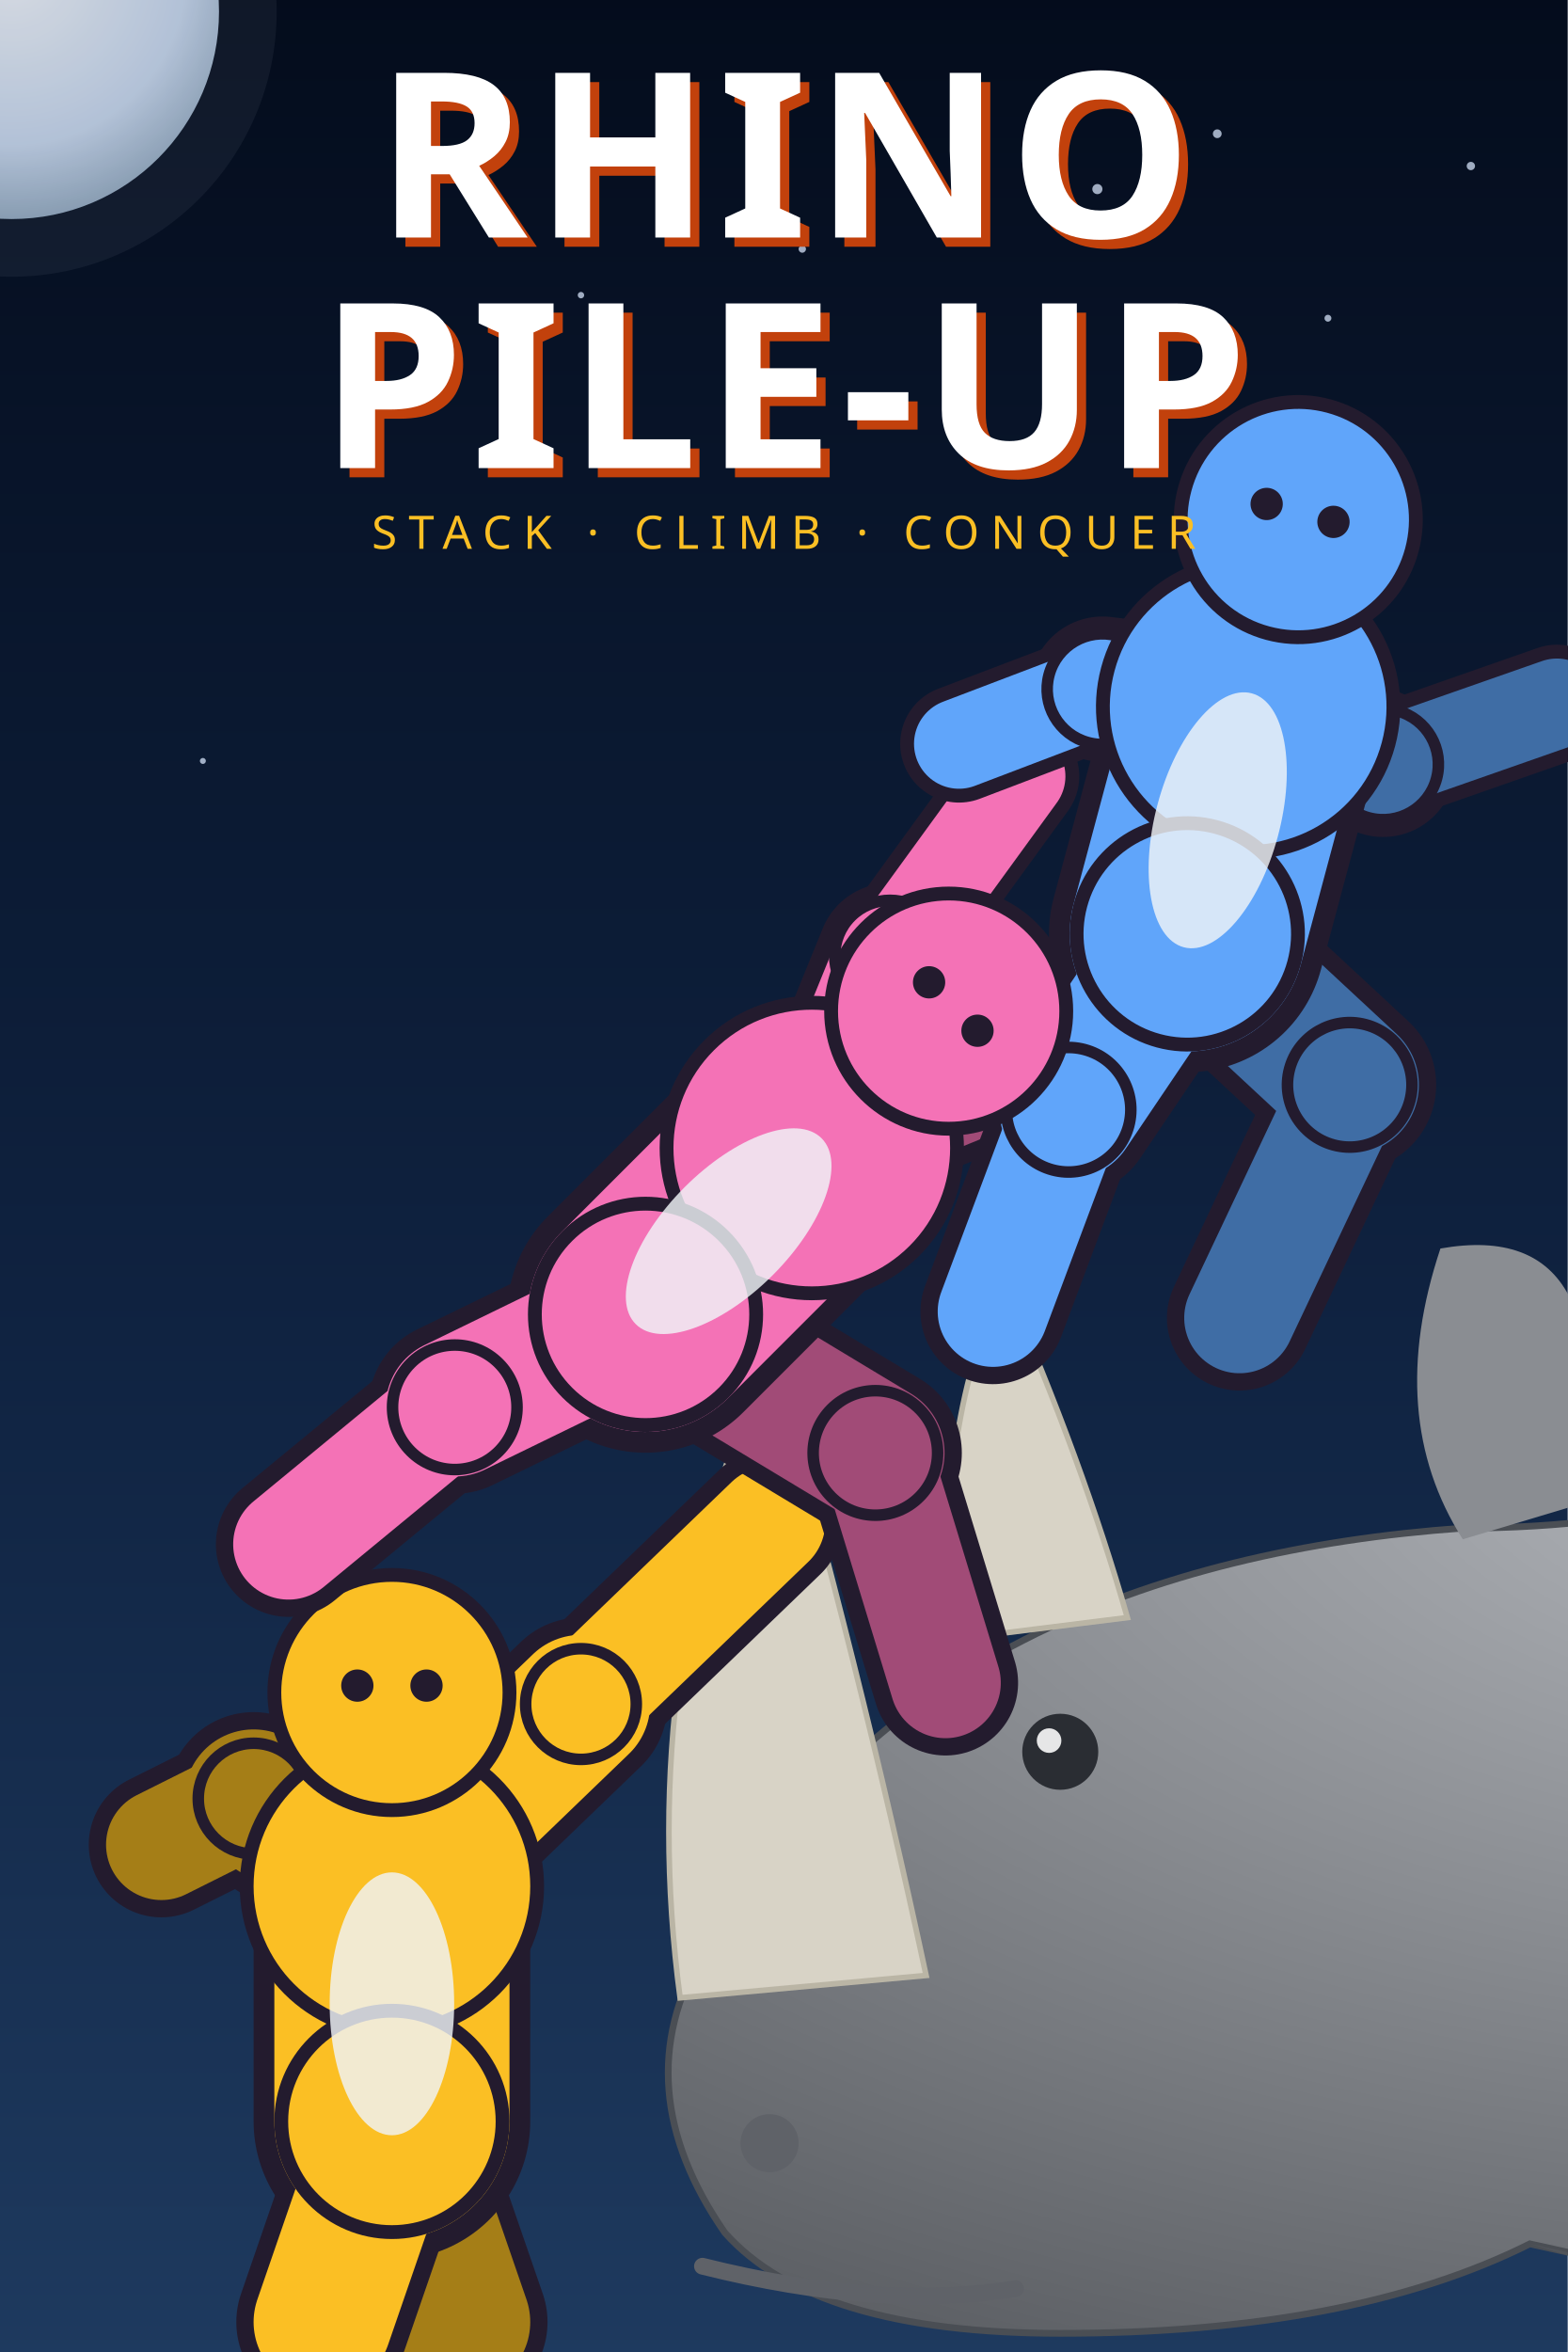
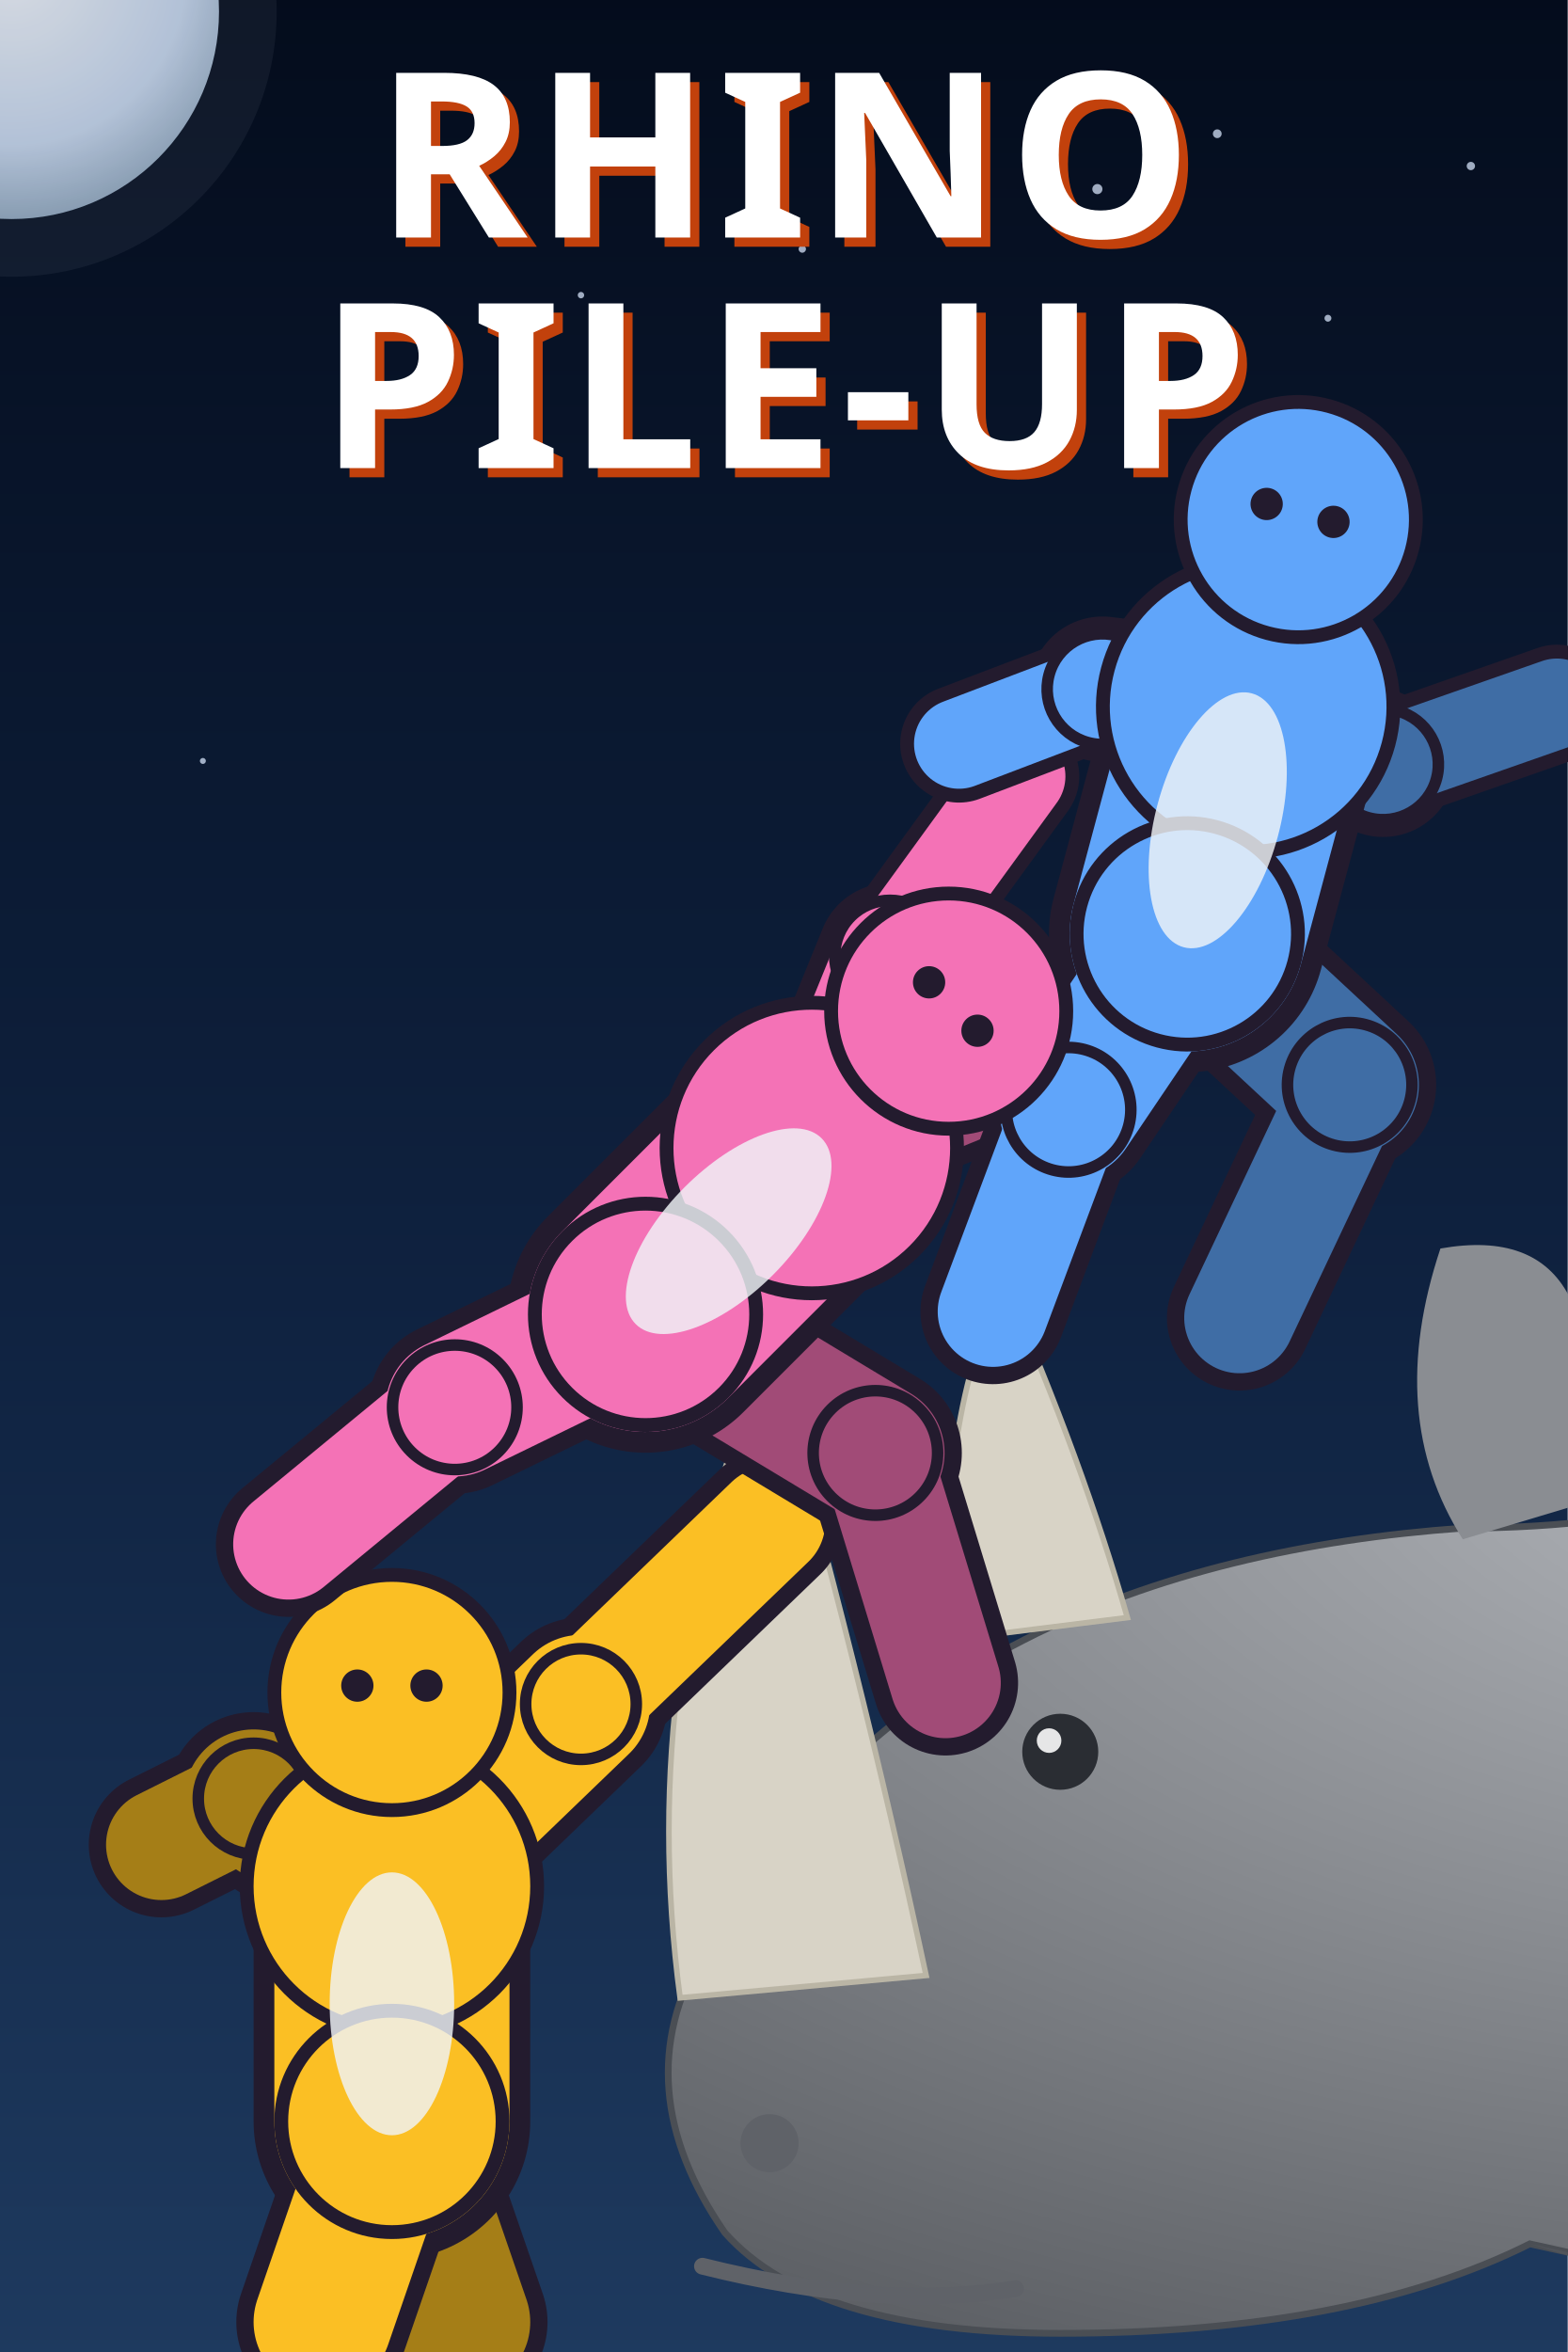
<svg xmlns="http://www.w3.org/2000/svg" viewBox="0 0 680 1020" width="400" height="600" role="img">
  <defs>
    <linearGradient id="rpBg" x1="0" y1="0" x2="0" y2="1">
      <stop offset="0" stop-color="#040c1c" />
      <stop offset="0.55" stop-color="#0f2240" />
      <stop offset="1" stop-color="#1e3a5f" />
    </linearGradient>
    <radialGradient id="rpHead" cx="62%" cy="28%" r="65%">
      <stop offset="0" stop-color="#b8bbc0" />
      <stop offset="0.5" stop-color="#8a8d92" />
      <stop offset="1" stop-color="#5a5d62" />
    </radialGradient>
    <radialGradient id="rpMoon" cx="50%" cy="40%" r="60%">
      <stop offset="0" stop-color="#f0f4fa" />
      <stop offset="0.7" stop-color="#c8d8ee" />
      <stop offset="1" stop-color="#98aec4" />
    </radialGradient>
  </defs>
  <rect width="680" height="1020" fill="url(#rpBg)" />
  <circle cx="5" cy="5" r="115" fill="#cfe0f2" opacity="0.06" />
  <circle cx="5" cy="5" r="90" fill="url(#rpMoon)" opacity="0.88" />
  <g fill="#dbe9ff" opacity="0.72">
    <circle cx="218" cy="68" r="2" />
    <circle cx="348" cy="108" r="1.6" />
    <circle cx="476" cy="82" r="2.2" />
    <circle cx="576" cy="138" r="1.5" />
    <circle cx="638" cy="72" r="1.8" />
    <circle cx="298" cy="48" r="1.5" />
    <circle cx="418" cy="166" r="1.7" />
    <circle cx="528" cy="58" r="1.9" />
    <circle cx="252" cy="128" r="1.4" />
    <circle cx="88" cy="330" r="1.3" />
  </g>
  <g transform="translate(1168, 1429) scale(-4.85, 4.85)">
    <path d="M-110,-60 Q-150,-112 -118,-150 C-88,-190 -45,-210 -8,-210 C26,-210 50,-192 66,-170 Q84,-158 110,-158 C138,-156 164,-146 178,-120 Q185,-108 176,-95 Q168,-86 146,-86 Q120,-86 104,-94 Q24,-76 -58,-80 Q-92,-82 -110,-60 Z" fill="url(#rpHead)" stroke="#4a4e54" stroke-width="0.6" />
    <path d="M-58,-80 Q24,-76 104,-94 Q20,-68 -58,-72 Z" fill="#5f6268" opacity="0.3" />
    <path d="M158,-118 L180,-116 Q184,-146 172,-174 Q164,-146 158,-118 Z" fill="#d8d3c6" stroke="#bab5a5" stroke-width="0.5" />
    <path d="M140,-150 L156,-148 Q157,-168 151,-180 Q144,-164 140,-150 Z" fill="#d8d3c6" stroke="#bab5a5" stroke-width="0.5" />
    <path d="M100,-160 Q95,-186 112,-183 Q117,-168 110,-157 Z" fill="#8a8d92" />
    <circle cx="146" cy="-138" r="3.4" fill="#2a2d33" />
    <circle cx="147" cy="-139" r="1.1" fill="rgba(255,255,255,0.88)" />
    <circle cx="172" cy="-103" r="2.6" fill="#5f6268" />
    <path d="M178,-92 Q162,-88 150,-90" stroke="#5f6268" stroke-width="1.5" fill="none" stroke-linecap="round" />
  </g>
  <g stroke-linecap="round">
    <line x1="170" y1="818" x2="110" y2="780" stroke="#231b2e" stroke-width="75" />
    <line x1="110" y1="780" x2="70" y2="800" stroke="#231b2e" stroke-width="63" />
    <line x1="170" y1="920" x2="200" y2="1007" stroke="#231b2e" stroke-width="75" />
    <line x1="170" y1="818" x2="110" y2="780" stroke="#a57e17" stroke-width="60" />
    <line x1="110" y1="780" x2="70" y2="800" stroke="#a57e17" stroke-width="48" />
    <line x1="170" y1="920" x2="200" y2="1007" stroke="#a57e17" stroke-width="60" />
    <circle cx="110" cy="780" r="24" fill="#a57e17" stroke="#231b2e" stroke-width="5" />
    <line x1="170" y1="818" x2="252" y2="739" stroke="#231b2e" stroke-width="75" />
    <line x1="252" y1="739" x2="334" y2="660" stroke="#231b2e" stroke-width="63" />
    <line x1="170" y1="920" x2="140" y2="1007" stroke="#231b2e" stroke-width="75" />
    <line x1="170" y1="818" x2="170" y2="920" stroke="#231b2e" stroke-width="120" />
    <line x1="170" y1="734" x2="170" y2="818" stroke="#231b2e" stroke-width="63" />
    <line x1="170" y1="818" x2="252" y2="739" stroke="#fbbf24" stroke-width="60" />
    <line x1="252" y1="739" x2="334" y2="660" stroke="#fbbf24" stroke-width="48" />
    <line x1="170" y1="920" x2="140" y2="1007" stroke="#fbbf24" stroke-width="60" />
    <line x1="170" y1="818" x2="170" y2="920" stroke="#fbbf24" stroke-width="102" />
    <line x1="170" y1="734" x2="170" y2="818" stroke="#fbbf24" stroke-width="48" />
    <circle cx="252" cy="739" r="24" fill="#fbbf24" stroke="#231b2e" stroke-width="5" />
    <circle cx="170" cy="818" r="63" fill="#fbbf24" stroke="#231b2e" stroke-width="6" />
    <circle cx="170" cy="920" r="48" fill="#fbbf24" stroke="#231b2e" stroke-width="6" />
    <circle cx="170" cy="734" r="51" fill="#fbbf24" stroke="#231b2e" stroke-width="6" />
    <ellipse cx="170" cy="869" rx="27" ry="57" fill="#f0f4f8" opacity="0.82" />
    <circle cx="155" cy="731" r="7" fill="#231b2e" />
    <circle cx="185" cy="731" r="7" fill="#231b2e" />
  </g>
  <g transform="rotate(45, 280, 570)" stroke-linecap="round">
    <line x1="280" y1="570" x2="393" y2="542" stroke="#231b2e" stroke-width="75" />
    <line x1="393" y1="542" x2="485" y2="591" stroke="#231b2e" stroke-width="63" />
    <line x1="280" y1="468" x2="315" y2="385" stroke="#231b2e" stroke-width="63" />
    <line x1="315" y1="385" x2="330" y2="290" stroke="#231b2e" stroke-width="51" />
    <line x1="280" y1="570" x2="393" y2="542" stroke="#a14b77" stroke-width="60" />
    <line x1="393" y1="542" x2="485" y2="591" stroke="#a14b77" stroke-width="48" />
    <line x1="280" y1="468" x2="315" y2="385" stroke="#a14b77" stroke-width="48" />
    <line x1="315" y1="385" x2="330" y2="290" stroke="#a14b77" stroke-width="39" />
    <circle cx="393" cy="542" r="27" fill="#a14b77" stroke="#231b2e" stroke-width="5" />
    <circle cx="315" cy="385" r="24" fill="#a14b77" stroke="#231b2e" stroke-width="5" />
    <line x1="280" y1="570" x2="250" y2="657" stroke="#231b2e" stroke-width="75" />
    <line x1="250" y1="657" x2="241" y2="750" stroke="#231b2e" stroke-width="63" />
    <line x1="280" y1="468" x2="280" y2="570" stroke="#231b2e" stroke-width="120" />
    <line x1="280" y1="384" x2="280" y2="468" stroke="#231b2e" stroke-width="63" />
    <line x1="280" y1="468" x2="245" y2="385" stroke="#231b2e" stroke-width="63" />
    <line x1="245" y1="385" x2="230" y2="290" stroke="#231b2e" stroke-width="51" />
    <line x1="280" y1="570" x2="250" y2="657" stroke="#f472b6" stroke-width="60" />
    <line x1="250" y1="657" x2="241" y2="750" stroke="#f472b6" stroke-width="48" />
    <line x1="280" y1="468" x2="280" y2="570" stroke="#f472b6" stroke-width="102" />
    <line x1="280" y1="384" x2="280" y2="468" stroke="#f472b6" stroke-width="48" />
    <line x1="280" y1="468" x2="245" y2="385" stroke="#f472b6" stroke-width="48" />
    <line x1="245" y1="385" x2="230" y2="290" stroke="#f472b6" stroke-width="39" />
    <circle cx="250" cy="657" r="27" fill="#f472b6" stroke="#231b2e" stroke-width="5" />
    <circle cx="245" cy="385" r="24" fill="#f472b6" stroke="#231b2e" stroke-width="5" />
    <circle cx="280" cy="468" r="63" fill="#f472b6" stroke="#231b2e" stroke-width="6" />
    <circle cx="280" cy="570" r="48" fill="#f472b6" stroke="#231b2e" stroke-width="6" />
    <ellipse cx="280" cy="519" rx="27" ry="57" fill="#f0f4f8" opacity="0.82" />
  </g>
  <g transform="rotate(15, 515, 405)" stroke-linecap="round">
    <line x1="515" y1="405" x2="600" y2="450" stroke="#231b2e" stroke-width="75" />
    <line x1="600" y1="450" x2="580" y2="560" stroke="#231b2e" stroke-width="63" />
    <line x1="515" y1="303" x2="578" y2="312" stroke="#231b2e" stroke-width="63" />
    <line x1="578" y1="312" x2="644" y2="267" stroke="#231b2e" stroke-width="51" />
    <line x1="515" y1="405" x2="600" y2="450" stroke="#3f6da5" stroke-width="60" />
    <line x1="600" y1="450" x2="580" y2="560" stroke="#3f6da5" stroke-width="48" />
    <line x1="515" y1="303" x2="578" y2="312" stroke="#3f6da5" stroke-width="48" />
    <line x1="578" y1="312" x2="644" y2="267" stroke="#3f6da5" stroke-width="39" />
    <circle cx="600" cy="450" r="27" fill="#3f6da5" stroke="#231b2e" stroke-width="5" />
    <circle cx="578" cy="312" r="24" fill="#3f6da5" stroke="#231b2e" stroke-width="5" />
    <line x1="515" y1="405" x2="485" y2="492" stroke="#231b2e" stroke-width="75" />
    <line x1="485" y1="492" x2="476" y2="585" stroke="#231b2e" stroke-width="63" />
    <line x1="515" y1="303" x2="515" y2="405" stroke="#231b2e" stroke-width="120" />
    <line x1="515" y1="219" x2="515" y2="303" stroke="#231b2e" stroke-width="63" />
    <line x1="515" y1="303" x2="452" y2="312" stroke="#231b2e" stroke-width="63" />
    <line x1="452" y1="312" x2="398" y2="351" stroke="#231b2e" stroke-width="51" />
    <line x1="515" y1="405" x2="485" y2="492" stroke="#60a5fa" stroke-width="60" />
    <line x1="485" y1="492" x2="476" y2="585" stroke="#60a5fa" stroke-width="48" />
    <line x1="515" y1="303" x2="515" y2="405" stroke="#60a5fa" stroke-width="102" />
    <line x1="515" y1="219" x2="515" y2="303" stroke="#60a5fa" stroke-width="48" />
    <line x1="515" y1="303" x2="452" y2="312" stroke="#60a5fa" stroke-width="48" />
    <line x1="452" y1="312" x2="398" y2="351" stroke="#60a5fa" stroke-width="39" />
    <circle cx="485" cy="492" r="27" fill="#60a5fa" stroke="#231b2e" stroke-width="5" />
    <circle cx="452" cy="312" r="24" fill="#60a5fa" stroke="#231b2e" stroke-width="5" />
    <circle cx="515" cy="303" r="63" fill="#60a5fa" stroke="#231b2e" stroke-width="6" />
    <circle cx="515" cy="405" r="48" fill="#60a5fa" stroke="#231b2e" stroke-width="6" />
    <circle cx="515" cy="219" r="51" fill="#60a5fa" stroke="#231b2e" stroke-width="6" />
    <ellipse cx="515" cy="354" rx="27" ry="57" fill="#f0f4f8" opacity="0.82" />
    <circle cx="500" cy="216" r="7" fill="#231b2e" />
    <circle cx="530" cy="216" r="7" fill="#231b2e" />
  </g>
  <circle cx="411.5" cy="438.5" r="51" fill="#f472b6" stroke="#231b2e" stroke-width="6" />
  <circle cx="403" cy="426" r="7" fill="#231b2e" />
  <circle cx="424" cy="447" r="7" fill="#231b2e" />
  <text x="344" y="107" text-anchor="middle" font-family="'Trebuchet MS','Segoe UI',sans-serif" font-weight="bold" font-size="100" letter-spacing="3" fill="#c2410c">RHINO</text>
  <text x="344" y="207" text-anchor="middle" font-family="'Trebuchet MS','Segoe UI',sans-serif" font-weight="bold" font-size="100" letter-spacing="3" fill="#c2410c">PILE-UP</text>
  <text x="340" y="103" text-anchor="middle" font-family="'Trebuchet MS','Segoe UI',sans-serif" font-weight="bold" font-size="100" letter-spacing="3" fill="#ffffff">RHINO</text>
  <text x="340" y="203" text-anchor="middle" font-family="'Trebuchet MS','Segoe UI',sans-serif" font-weight="bold" font-size="100" letter-spacing="3" fill="#ffffff">PILE-UP</text>
-   <text x="340" y="238" text-anchor="middle" font-family="'Trebuchet MS','Segoe UI',sans-serif" font-size="20" letter-spacing="5" fill="#fbbf24">STACK · CLIMB · CONQUER</text>
</svg>
